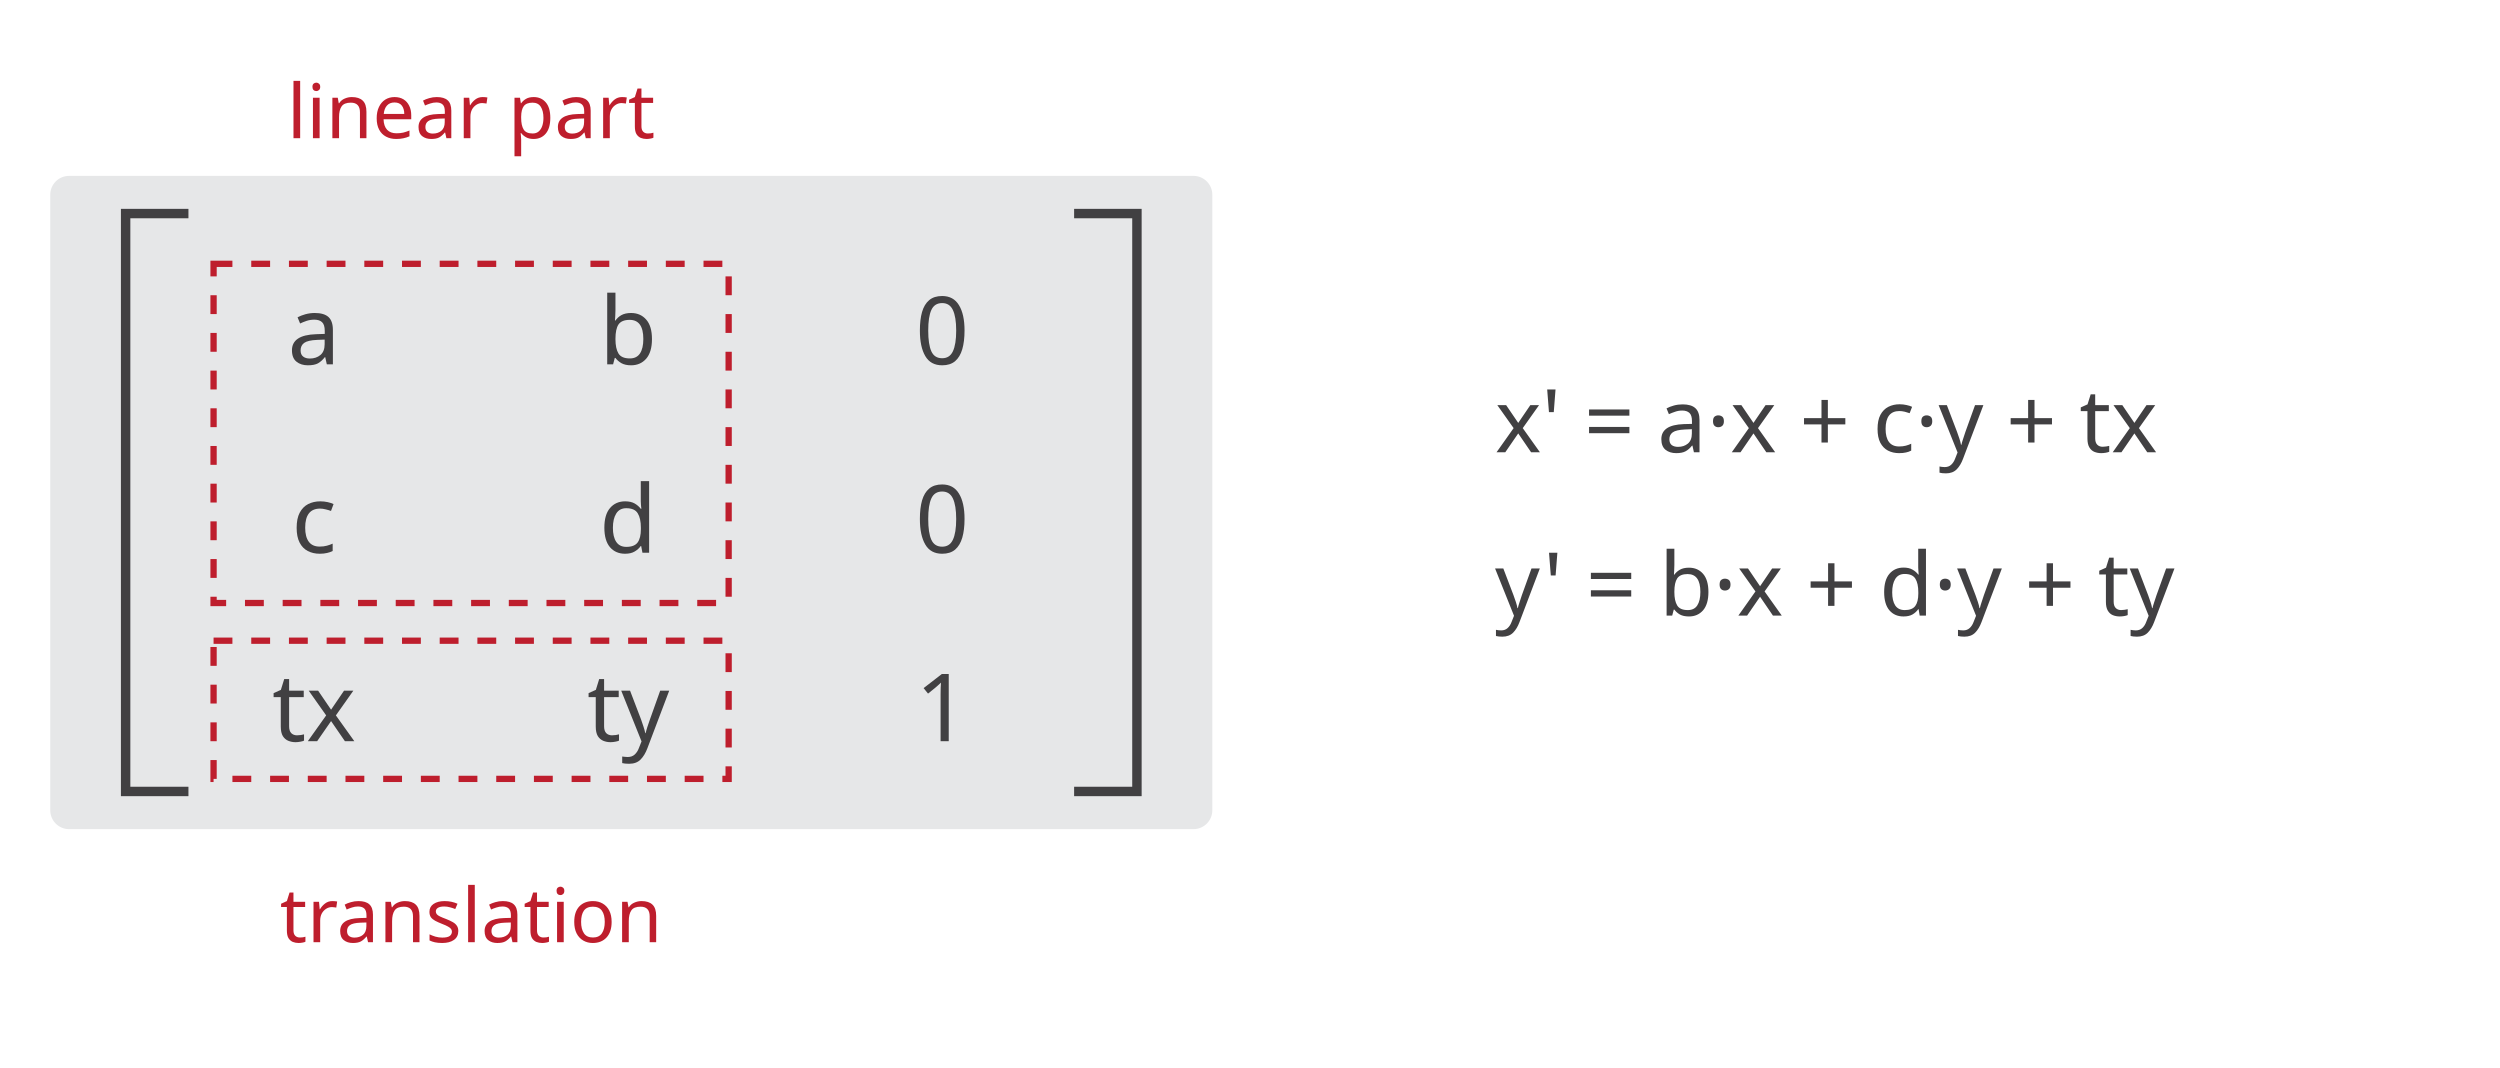
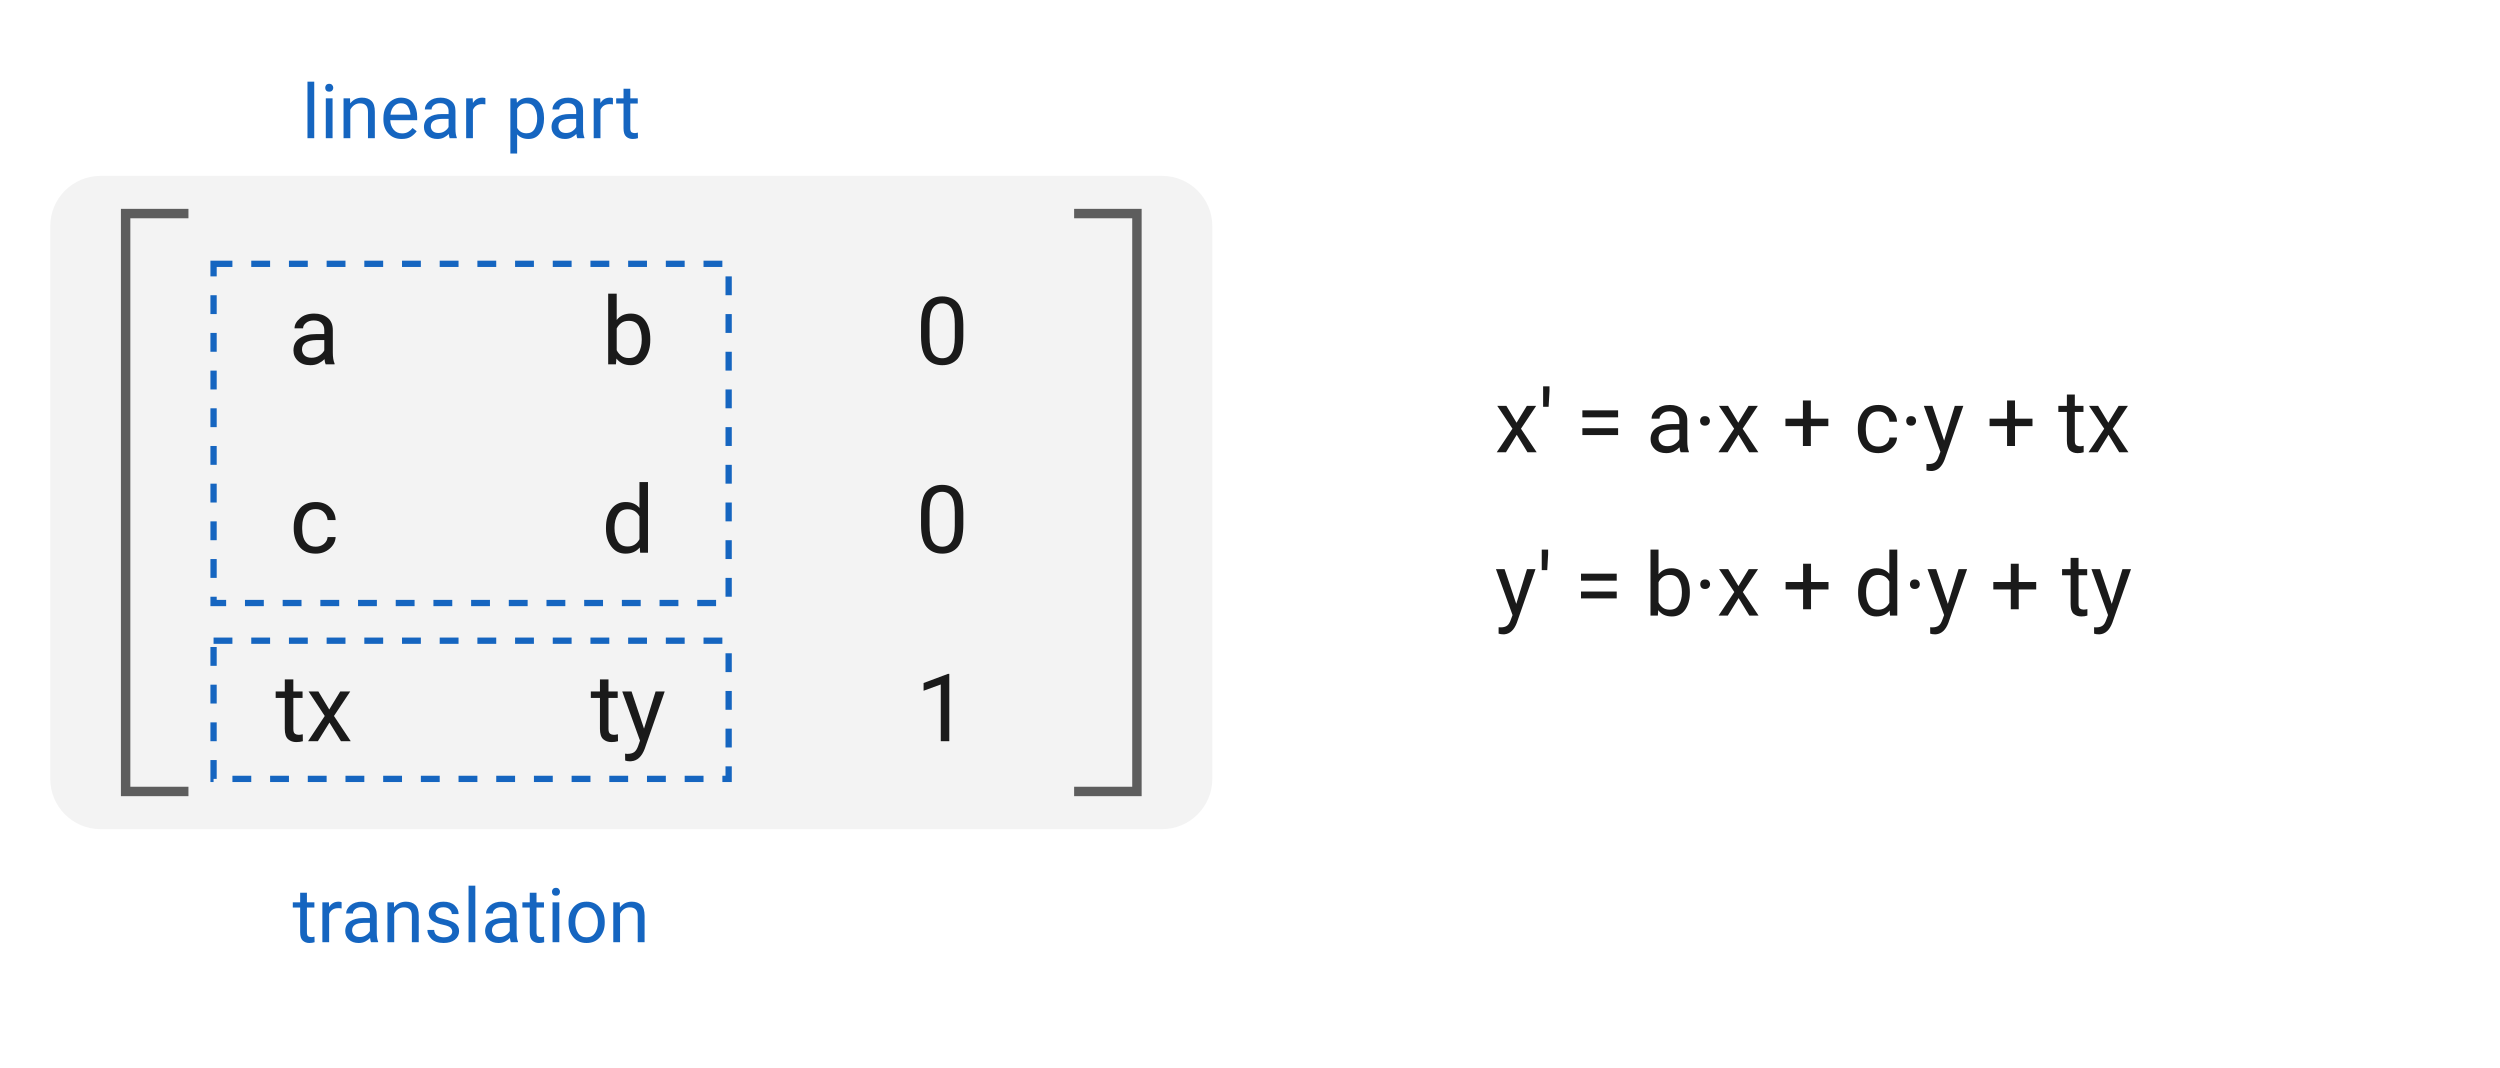
- <svg xmlns="http://www.w3.org/2000/svg" viewBox="22 0 398 170">
+ <svg xmlns="http://www.w3.org/2000/svg" viewBox="22 0 398 170" font-family="-apple-system, BlinkMacSystemFont, &quot;Segoe UI&quot;, Roboto, Helvetica, Arial, sans-serif">
  <defs>
    <style>
-       .m     { font-family: MyriadPro-Regular, 'Myriad Pro', sans-serif;
-                font-size: 15px; fill: #414042; }
-       .eq    { font-family: MyriadPro-Regular, 'Myriad Pro', sans-serif;
-                font-size: 14px; fill: #414042; }
-       .lbl   { font-family: MyriadPro-Regular, 'Myriad Pro', sans-serif;
-                font-size: 12px; fill: #be1e2d; }
-       .brk   { stroke: #414042; stroke-width: 1.5; fill: none; }
-       .box   { stroke: #be1e2d; stroke-width: 1; fill: none;
+       .m     { font-size: 15px; fill: #1a1a1a; }
+       .eq    { font-size: 14px; fill: #1a1a1a; }
+       .lbl   { font-size: 12px; fill: #1565c0; }
+       .brk   { stroke: #5d5d5d; stroke-width: 1.5; fill: none; }
+       .box   { stroke: #1565c0; stroke-width: 1; fill: none;
               stroke-dasharray: 3 3; }
-       .plate { fill: #e6e7e8; }
+       .plate { fill: #f3f3f3; }
    </style>
  </defs>
-   <rect class="plate" x="30" y="28" width="185" height="104" rx="3" />
+   <rect class="plate" x="30" y="28" width="185" height="104" rx="8" />
  <path class="brk" d="M 52,34 L 42,34 L 42,126 L 52,126" />
  <path class="brk" d="M 193,34 L 203,34 L 203,126 L 193,126" />
  <text class="m" x="72" y="58" text-anchor="middle">a</text>
  <text class="m" x="122" y="58" text-anchor="middle">b</text>
  <text class="m" x="172" y="58" text-anchor="middle">0</text>
  <text class="m" x="72" y="88" text-anchor="middle">c</text>
  <text class="m" x="122" y="88" text-anchor="middle">d</text>
  <text class="m" x="172" y="88" text-anchor="middle">0</text>
  <text class="m" x="72" y="118" text-anchor="middle">tx</text>
  <text class="m" x="122" y="118" text-anchor="middle">ty</text>
  <text class="m" x="172" y="118" text-anchor="middle">1</text>
  <rect class="box" x="56" y="42" width="82" height="54" />
  <rect class="box" x="56" y="102" width="82" height="22" />
  <text class="lbl" x="97" y="22" text-anchor="middle">linear part</text>
  <text class="lbl" x="97" y="150" text-anchor="middle">translation</text>
  <text class="eq" x="260" y="72">x' = a·x + c·y + tx</text>
  <text class="eq" x="260" y="98">y' = b·x + d·y + ty</text>
</svg>
